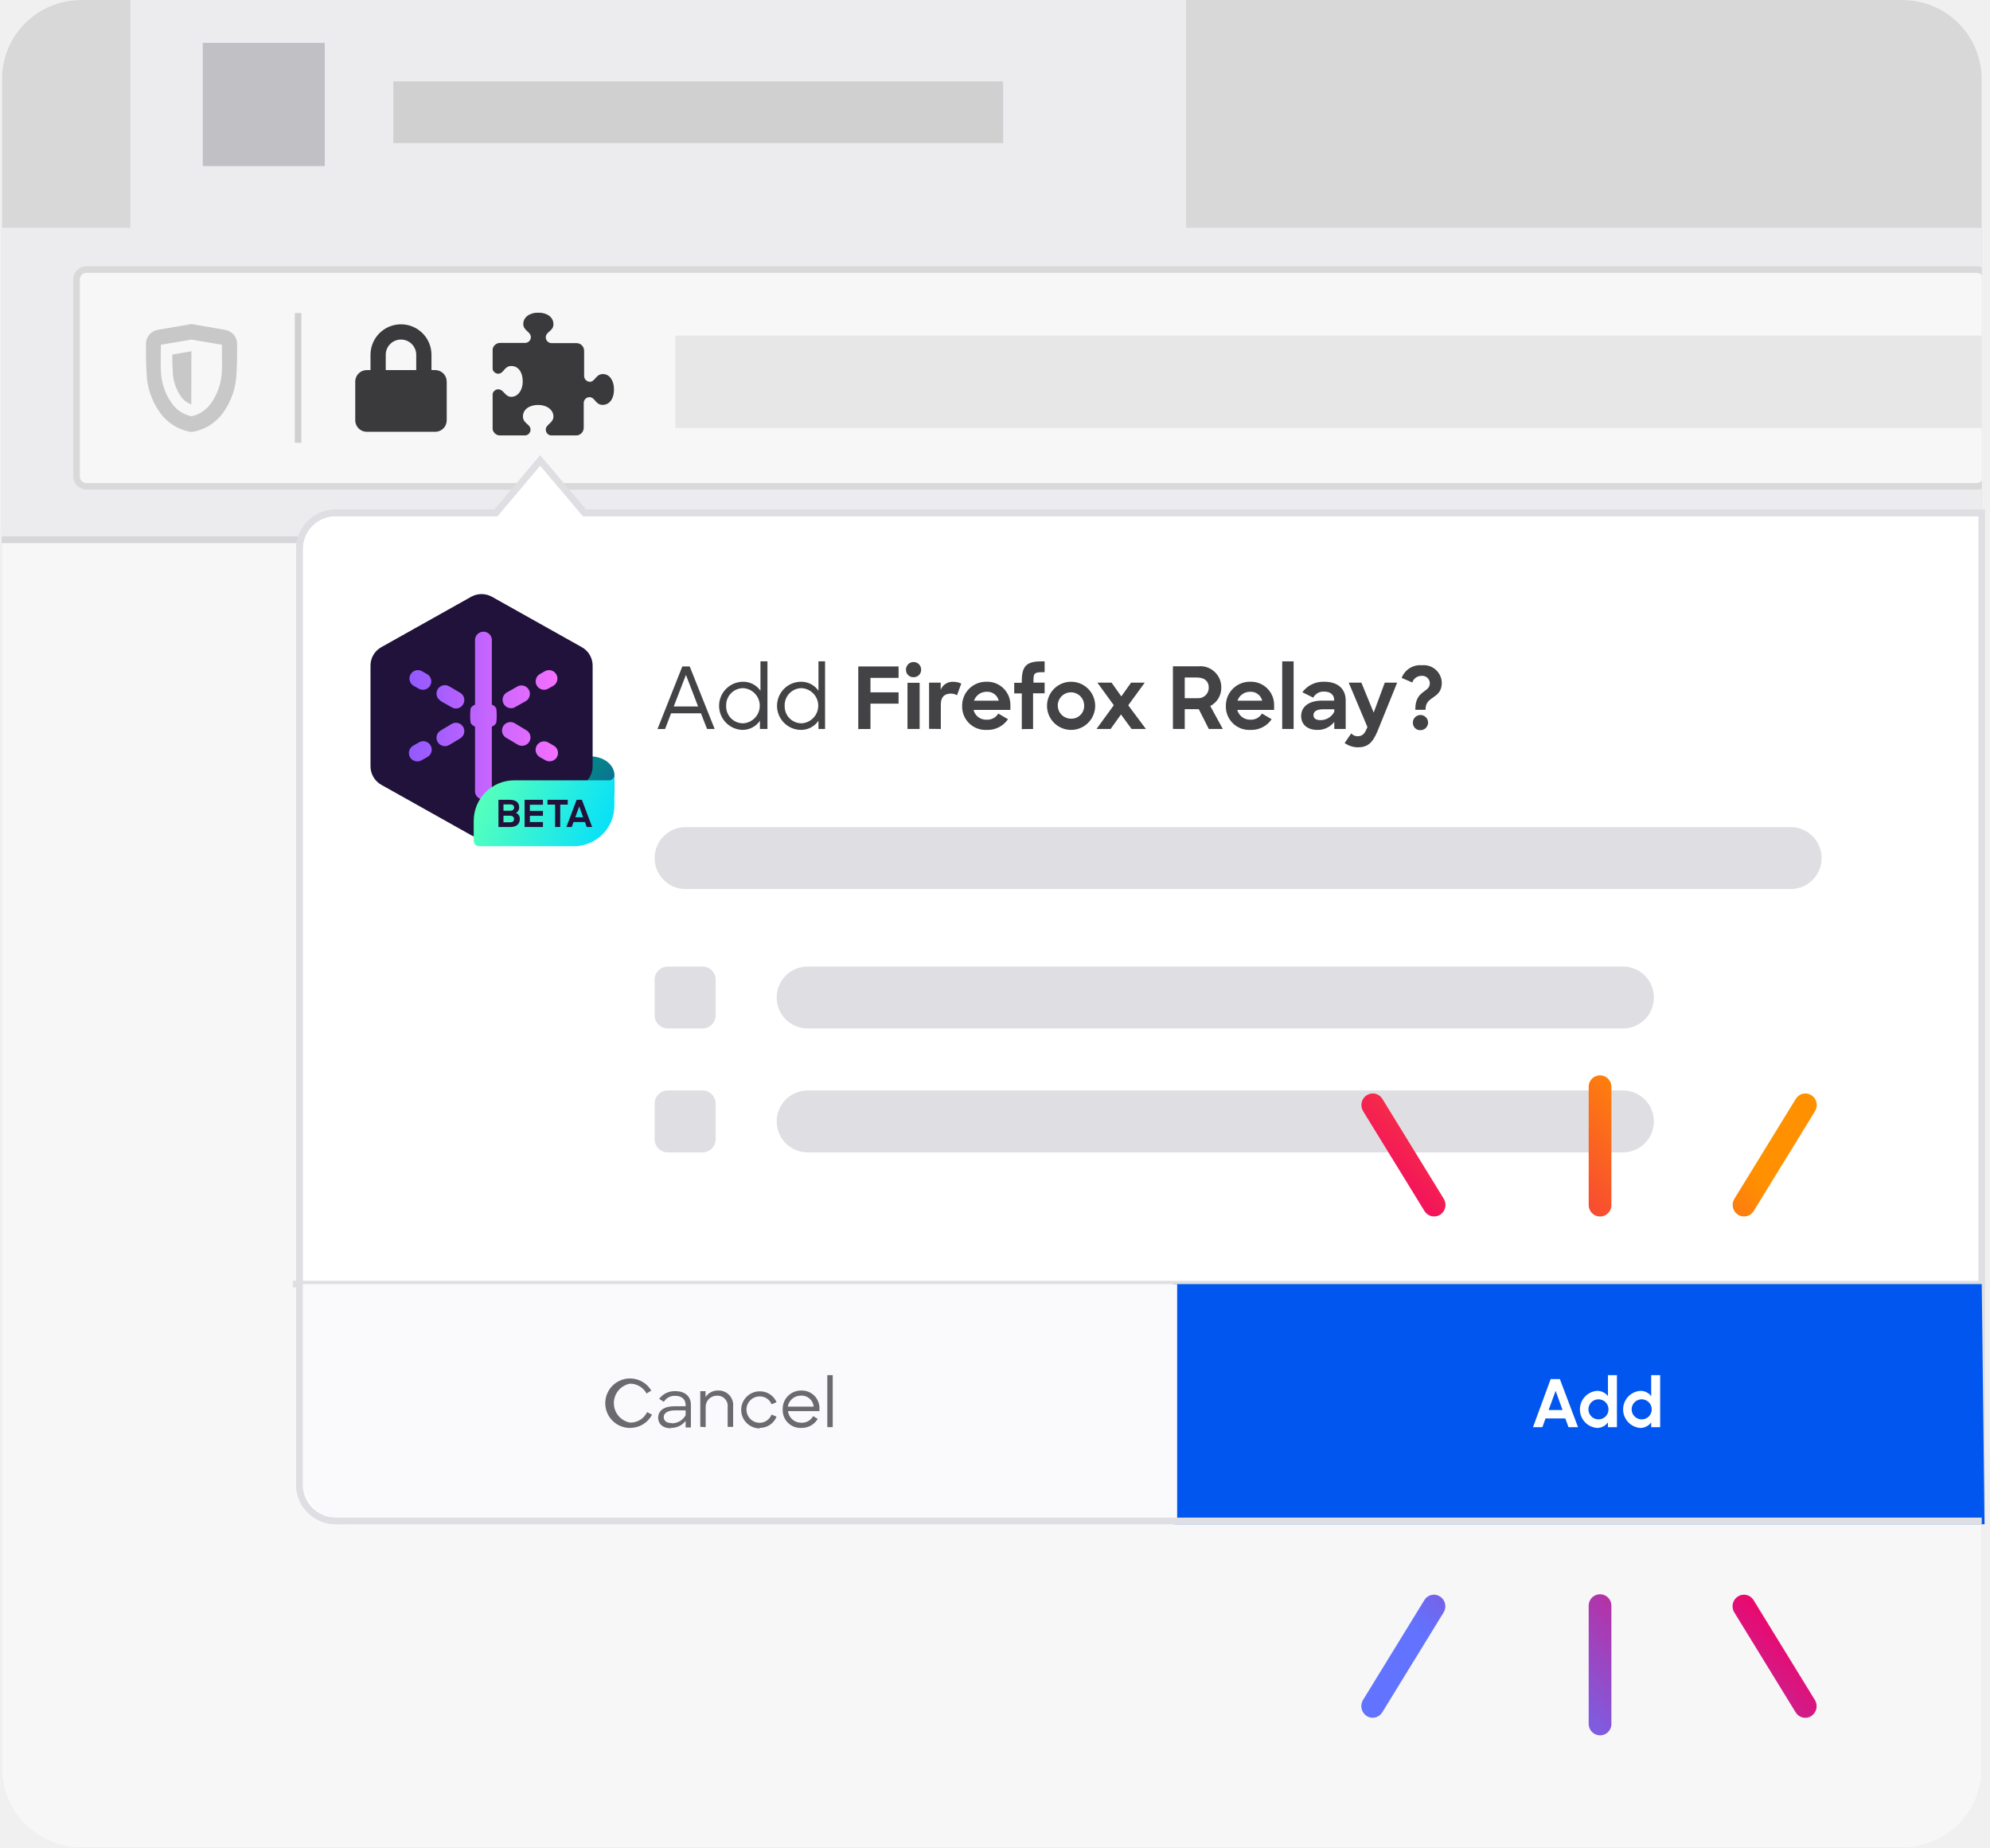
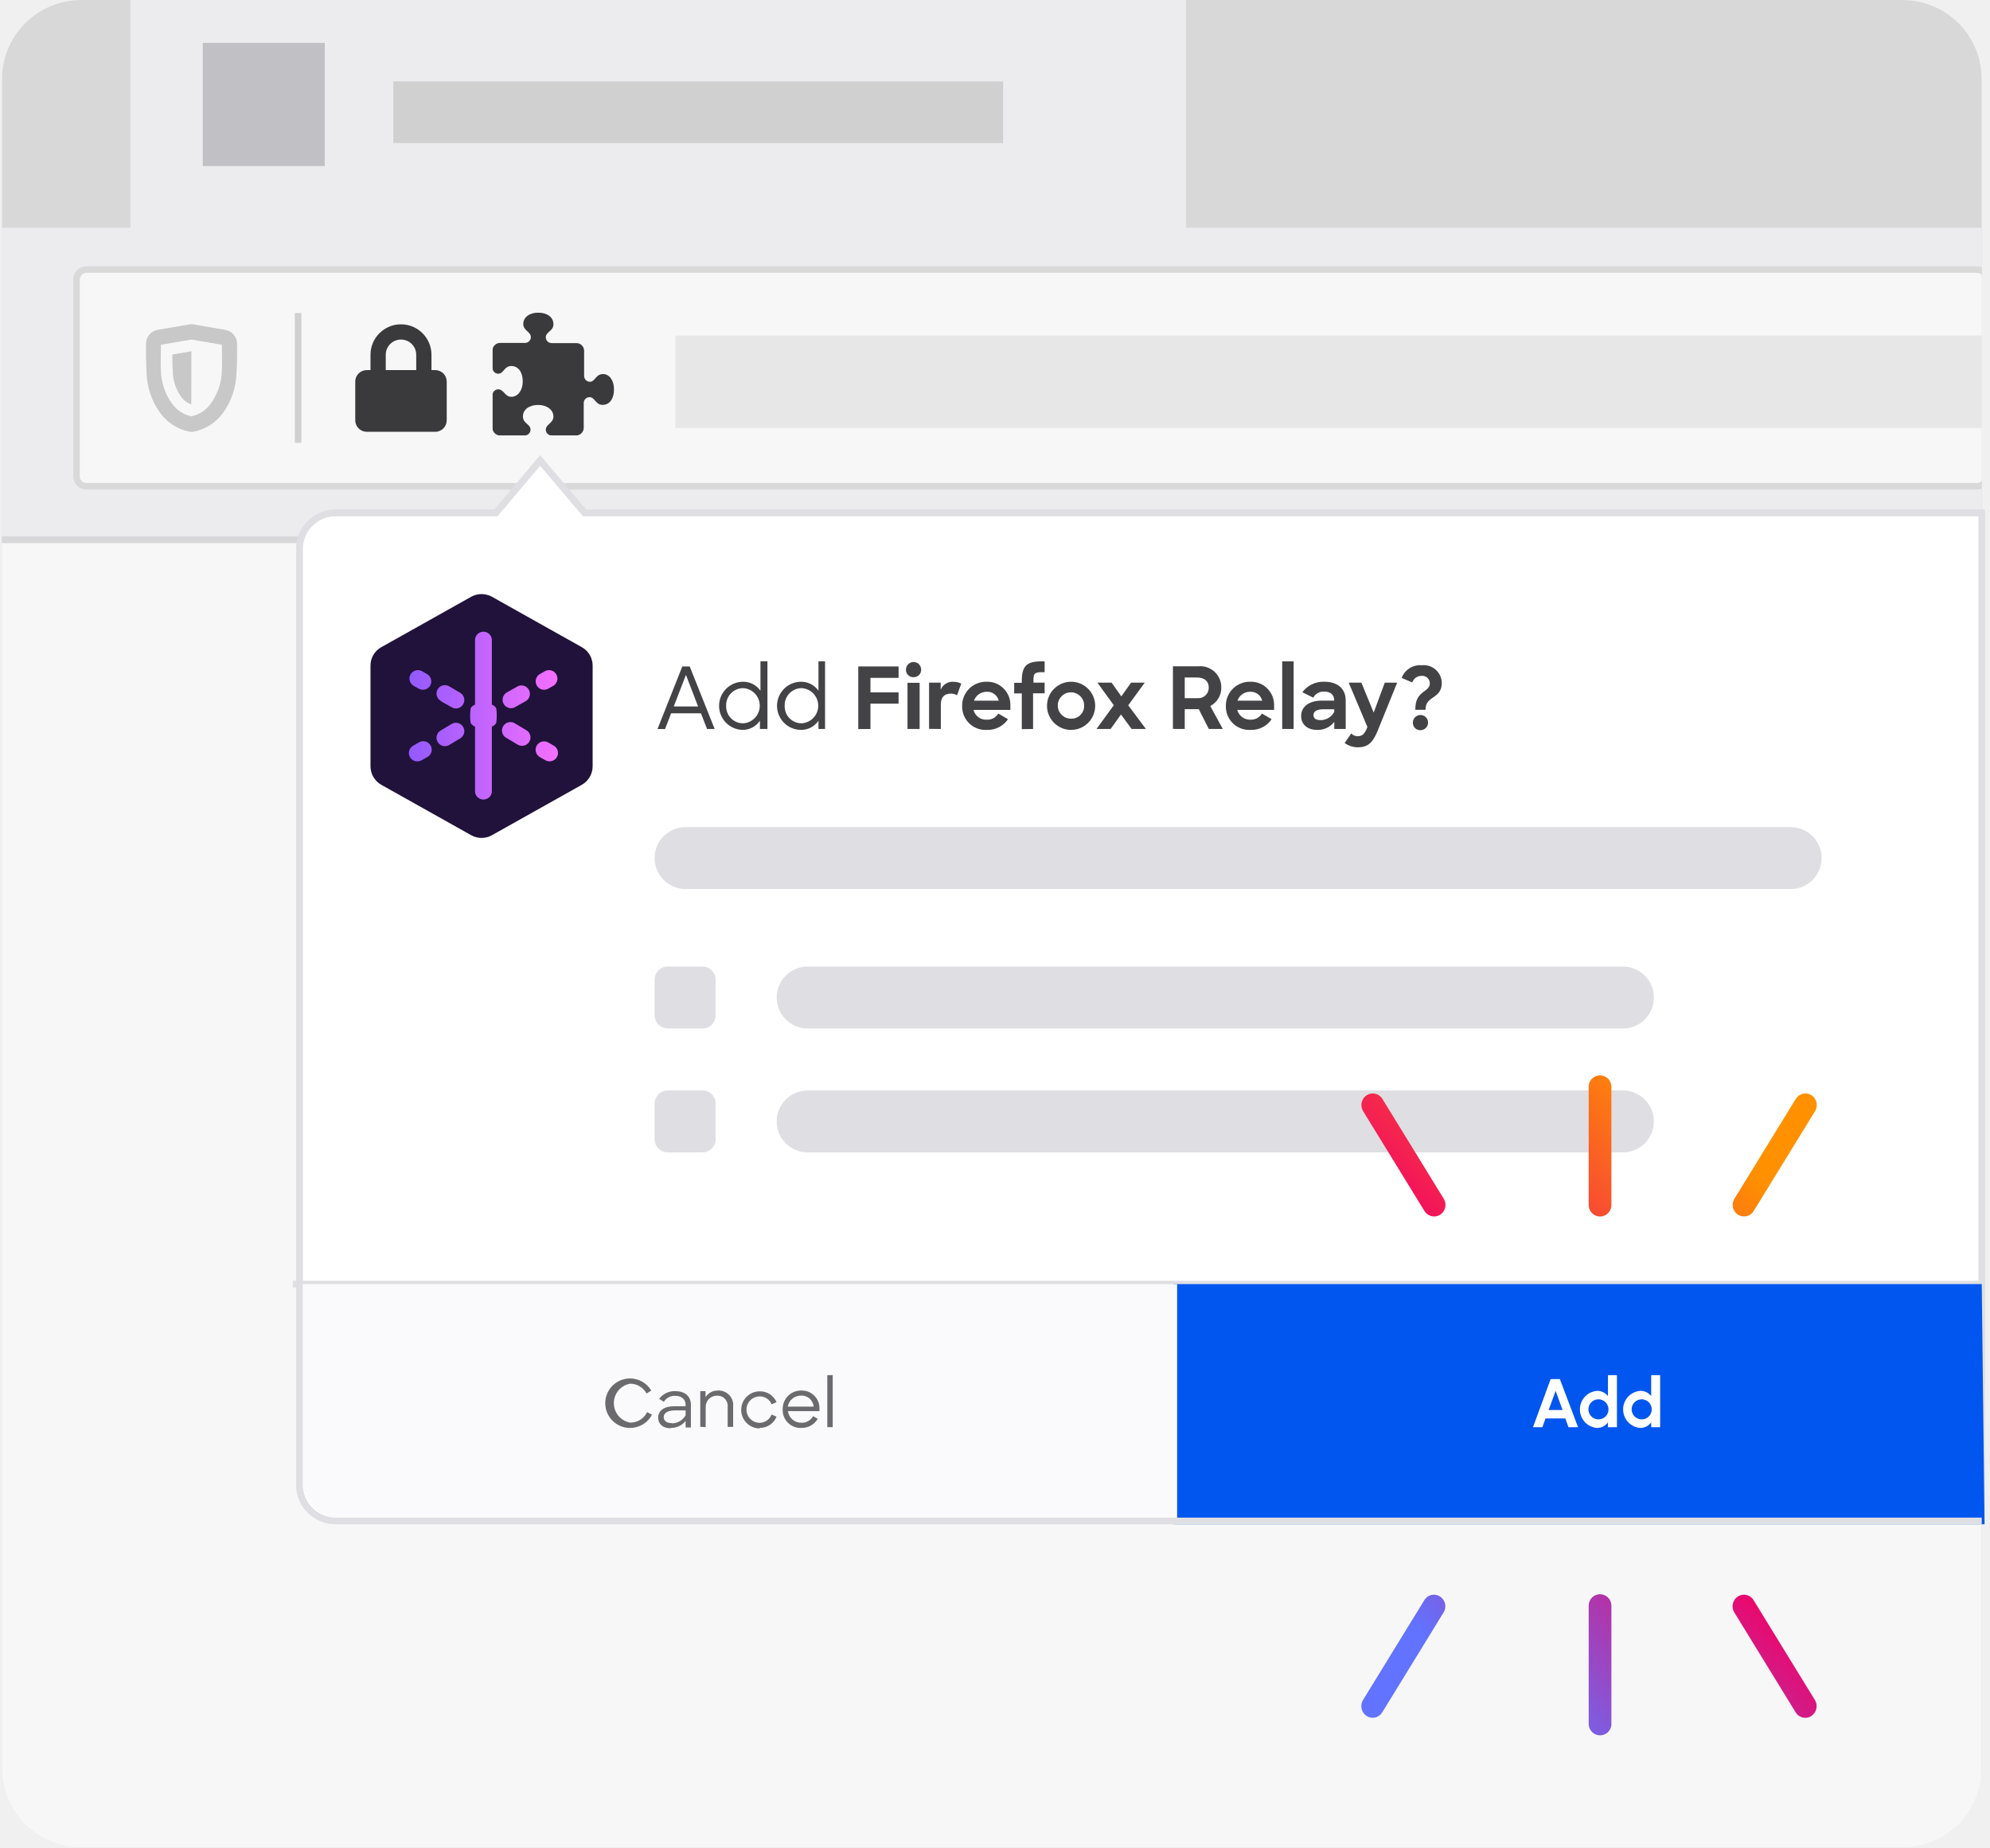
<svg xmlns="http://www.w3.org/2000/svg" xmlns:xlink="http://www.w3.org/1999/xlink" data-name="Layer 1" viewBox="0 0 301.54 280">
  <defs>
    <linearGradient id="d" x1="-523.51" y1="526.52" x2="-524.07" y2="527.34" gradientTransform="matrix(69 0 0 100 36382.01 -52480)" gradientUnits="userSpaceOnUse">
      <stop offset="0" stop-color="#ff9100" />
      <stop offset=".52" stop-color="#f10366" />
      <stop offset="1" stop-color="#6173ff" />
    </linearGradient>
    <linearGradient id="e" x1="88.55" y1="124.2" x2="83.15" y2="119.09" gradientUnits="userSpaceOnUse">
      <stop offset="0" stop-color="#054096" stop-opacity=".5" />
      <stop offset=".05" stop-color="#0f3d9c" stop-opacity=".44" />
      <stop offset=".26" stop-color="#2f35b1" stop-opacity=".25" />
      <stop offset=".47" stop-color="#462fbf" stop-opacity=".11" />
      <stop offset=".67" stop-color="#542bc8" stop-opacity=".03" />
      <stop offset=".86" stop-color="#592acb" stop-opacity="0" />
    </linearGradient>
    <linearGradient id="a" x1="61.19" y1="113.88" x2="84.98" y2="113.88" gradientUnits="userSpaceOnUse">
      <stop offset="0" stop-color="#9059ff" />
      <stop offset="1" stop-color="#f770ff" />
    </linearGradient>
    <linearGradient id="f" x1="61.19" y1="111.28" x2="84.98" y2="111.28" xlink:href="#a" />
    <linearGradient id="g" x1="61.19" y1="108.45" x2="84.98" y2="108.45" xlink:href="#a" />
    <linearGradient id="h" x1="61.19" y1="105.62" x2="84.98" y2="105.62" xlink:href="#a" />
    <linearGradient id="i" x1="61.19" y1="103.03" x2="84.98" y2="103.03" xlink:href="#a" />
    <linearGradient id="j" x1="73.83" y1="119.18" x2="93.32" y2="127.43" gradientUnits="userSpaceOnUse">
      <stop offset="0" stop-color="#54ffbd" />
      <stop offset="1" stop-color="#0df" />
    </linearGradient>
    <mask id="b" x="0" y="0" width="301.54" height="280" maskUnits="userSpaceOnUse">
      <g data-name="b">
        <rect data-name="a" width="300" height="280" rx="12" fill="#fff" transform="translate(.29)" />
      </g>
    </mask>
    <mask id="c" x="74.62" y="47.35" width="18.48" height="18.67" maskUnits="userSpaceOnUse">
      <g data-name="e">
        <path data-name="d" d="M91.08 56.69c-1.13 0-1.16 1.17-2 1.17a.89.89 0 01-.86-.88v-3.79A1.16 1.16 0 0087 52h-3.72a.88.88 0 01-.87-.87c0-.88 1.16-.91 1.16-2s-1-1.75-2.31-1.75S79 48.09 79 49.1s1.15 1.17 1.15 2a.88.88 0 01-.86.87h-3.81a1.16 1.16 0 00-1.15 1.17v2.62a.89.89 0 00.86.88c.87 0 .9-1.17 2-1.17s1.73 1 1.73 2.34-.74 2.33-1.73 2.33-1.13-1.14-2-1.14a.89.89 0 00-.86.88v5A1.17 1.17 0 0075.48 66h3.76a.89.89 0 00.86-.88c0-.87-1.15-.91-1.15-2s1-1.75 2.31-1.75 2.31.74 2.31 1.75-1.16 1.17-1.16 2a.89.89 0 00.87.88H87a1.17 1.17 0 001.16-1.17v-3.76a.89.89 0 01.86-.88c.87 0 .9 1.17 2 1.17s1.73-1 1.73-2.34-.68-2.33-1.67-2.33z" fill="#fff" fill-rule="evenodd" transform="translate(.29)" />
      </g>
    </mask>
  </defs>
  <g data-name="b">
    <rect data-name="a" x=".29" width="300" height="280" rx="12" fill="#fff" />
  </g>
  <rect data-name="a" x=".29" width="300" height="280" rx="12" fill="#d8d8d8" />
  <g mask="url(#b)">
    <path fill="#ececef" fill-rule="evenodd" d="M19.76 0h159.96v34.52h120.57v47.85H0V34.52h19.76V0z" />
    <path fill="#c1c1c5" d="M30.73 6.5h18.48v18.67H30.73z" />
    <path fill="#a6a6a6" fill-opacity=".4" fill-rule="evenodd" d="M59.6 12.34H152v9.34H59.6v-9.34z" />
    <path fill="#f7f7f8" d="M0 82.37h300.29V280H0z" />
    <path d="M299.54 40.85H13.1a1.49 1.49 0 00-1.06.44 1.46 1.46 0 00-.44 1.06V72.2a1.46 1.46 0 00.44 1.06 1.49 1.49 0 001.06.44h286.44a1.5 1.5 0 001.5-1.5V42.35a1.5 1.5 0 00-1.5-1.5z" fill="#fff" stroke="#cdcdcd" fill-rule="evenodd" opacity=".59" style="isolation:isolate" />
    <path fill="#a6a6a6" fill-opacity=".2" fill-rule="evenodd" d="M102.34 50.85h197.95v14.01H102.34V50.85z" />
    <path d="M24.38 52.25c0 1.9-.06 3.23 0 3.86a8.87 8.87 0 001.72 5.11 4.83 4.83 0 002.9 1.87 4.83 4.83 0 002.9-1.87 8.87 8.87 0 001.72-5.11c.05-.63 0-2 0-3.86L29 51.46zM29 65.45h-.13a7.18 7.18 0 01-4.58-2.85 10.77 10.77 0 01-2.08-6.17c-.09-1-.09-3.12-.09-4.32A2.15 2.15 0 0123.83 50l5.17-.89 5.16.89a2.16 2.16 0 011.77 2.13c0 1.19 0 3.35-.09 4.32a10.91 10.91 0 01-2.08 6.17 7.23 7.23 0 01-4.64 2.84zm0-12.22l-2.89.5c0 1.1 0 1.93.07 2.34a6.85 6.85 0 001.31 4.12 3.17 3.17 0 001.5 1.1z" fill="#0c0c0d" fill-opacity=".2" fill-rule="evenodd" />
    <path fill="none" stroke="#979797" stroke-linecap="square" opacity=".4" style="isolation:isolate" d="M45.17 47.94v18.67" />
    <path data-name="c" d="M65.96 56.09h-.58v-2.32a4.62 4.62 0 10-9.24 0v2.32h-.58a1.74 1.74 0 00-1.73 1.75v5.85a1.74 1.74 0 001.73 1.75h10.4a1.74 1.74 0 001.73-1.75v-5.85a1.74 1.74 0 00-1.73-1.75zm-7.51-2.32a2.31 2.31 0 114.62 0v2.32h-4.62z" fill="#0c0c0d" fill-opacity=".8" fill-rule="evenodd" />
    <path fill="none" d="M74.62 47.35H93.1v18.67H74.62z" />
    <g mask="url(#c)">
      <path fill="#0c0c0d" fill-opacity=".8" d="M74.62 47.35H93.1v18.67H74.62z" />
    </g>
    <path fill="none" stroke="#979797" stroke-linecap="square" opacity=".25" style="isolation:isolate" d="M.58 81.78h299.71" />
  </g>
  <path d="M300.29 77.72H88.56l-6.71-7.94-6.7 7.94H50.87a5.5 5.5 0 00-5.5 5.5V225a5.5 5.5 0 005.5 5.5h249.42z" fill="#fff" stroke="#dfdfe3" fill-rule="evenodd" />
  <rect x="99.19" y="125.35" width="176.84" height="9.39" rx="4.7" fill="#dfdfe3" />
  <path d="M122.38 146.48h123.53a4.69 4.69 0 014.7 4.69 4.69 4.69 0 01-4.7 4.7H122.38a4.69 4.69 0 01-4.69-4.7 4.69 4.69 0 014.69-4.69zm0 18.78h123.53a4.69 4.69 0 014.7 4.7 4.69 4.69 0 01-4.7 4.69H122.38a4.69 4.69 0 01-4.69-4.65 4.69 4.69 0 014.69-4.74z" fill="#dfdfe3" fill-rule="evenodd" />
  <rect x="99.19" y="146.48" width="9.25" height="9.39" rx="2" fill="#dfdfe3" />
  <rect x="99.19" y="165.26" width="9.25" height="9.39" rx="2" fill="#dfdfe3" />
  <path fill="none" stroke="#dfdfe3" stroke-linecap="square" d="M44.87 194.61h255.42" />
  <path d="M300.71 231H177.79v-36.39h122.5" fill="#0056ee" fill-rule="evenodd" />
  <path d="M178.37 194.61H45.45V223a8 8 0 008 8h124.92z" fill="#fafafc" fill-rule="evenodd" />
  <path d="M95.48 216.4a3.7 3.7 0 003.32-2l-.74-.39a2.81 2.81 0 01-2.59 1.59 3 3 0 010-5.9 2.83 2.83 0 012.5 1.49l.72-.44a3.75 3.75 0 10-3.22 5.66zm6.17 0a2.74 2.74 0 002.24-1.06v1h.8v-3.44c0-1.22-.83-2.07-2.37-2.07a2.92 2.92 0 00-2.44 1.17l.71.45a1.91 1.91 0 011.72-.91c1 0 1.58.55 1.58 1.37v.21h-1.71c-1.51 0-2.45.64-2.45 1.75 0 .87.63 1.59 1.92 1.59zm.15-.72c-.85 0-1.23-.4-1.23-.93s.53-1 1.65-1h1.67v.74a2.38 2.38 0 01-2.09 1.22zm5.13.61v-3a1.69 1.69 0 011.7-1.77 1.55 1.55 0 011.63 1.73v3h.83v-3.08a2.2 2.2 0 00-2.3-2.43 2.16 2.16 0 00-1.88 1v-.9h-.8v5.4zm8.17.11a2.7 2.7 0 002.57-1.7l-.76-.32a1.93 1.93 0 01-1.8 1.25 2 2 0 01-2-2 2 2 0 012-2 1.91 1.91 0 011.81 1.2l.75-.33a2.72 2.72 0 00-2.55-1.64 2.81 2.81 0 100 5.62zm6.3 0a2.77 2.77 0 002.51-1.37l-.7-.41a1.93 1.93 0 01-1.81 1 2 2 0 01-2-1.76h4.77v-.37a2.66 2.66 0 00-2.75-2.75 2.77 2.77 0 00-2.82 2.83 2.7 2.7 0 002.8 2.84zm1.88-3.22h-3.91a2 2 0 012-1.67 1.82 1.82 0 011.92 1.68zm2.9 3.11v-7.88h-.82v7.88z" fill="#6b6b6f" />
  <path d="M100.78 110.48l.91-2.38h4.52l.93 2.38h1.15l-3.78-9.48h-1.12l-3.76 9.49zm5-3.41h-3.69l1.85-4.79zm6.75 3.55a3.18 3.18 0 002.62-1.39v1.25h1.14v-10.26h-1.06v4.46a3.17 3.17 0 00-2.62-1.36 3.65 3.65 0 000 7.3zm.09-1a2.56 2.56 0 01-2.59-2.66 2.59 2.59 0 012.59-2.67 2.67 2.67 0 010 5.33zm8.77 1a3.18 3.18 0 002.63-1.39v1.25h1v-10.26h-1v4.46a3.18 3.18 0 00-2.63-1.36 3.65 3.65 0 000 7.3zm.09-1a2.56 2.56 0 01-2.58-2.66 2.58 2.58 0 012.58-2.67 2.67 2.67 0 010 5.33zm10.42.86v-3.84h4.26v-1.71h-4.26v-2.2h4.26V101h-6.11v9.49zm6.52-7.85a1.11 1.11 0 001.16-1.15 1.15 1.15 0 10-2.3 0 1.1 1.1 0 001.17 1.15zm.93 7.85v-7h-1.84v7zm3.21 0v-3.71c0-1.18.59-1.65 1.52-1.65a1.64 1.64 0 01.93.25l.65-1.77a2.67 2.67 0 00-1.18-.27 1.93 1.93 0 00-1.94 1.21v-1.08h-1.76v7zm6.94.14a3.72 3.72 0 003.24-1.62l-1.47-.86a1.92 1.92 0 01-1.75.93 1.94 1.94 0 01-2-1.48h5.58v-.67a3.5 3.5 0 00-3.63-3.6 3.62 3.62 0 00-3.68 3.66 3.54 3.54 0 003.74 3.64zm1.81-4.43h-3.72a2 2 0 011.9-1.35 1.78 1.78 0 011.85 1.35zm5.23 4.29v-5.41h1.75v-1.61h-1.69v-.34c0-1.07.15-1.25 1.4-1.25h.29v-1.64h-.46c-2.29 0-3 .71-3 3v.25h-1.15v1.61h1.15v5.41zm5.82.14a3.65 3.65 0 10-3.71-3.65 3.65 3.65 0 003.74 3.65zm0-1.7a2 2 0 111.92-2 1.93 1.93 0 01-1.88 2zm5.93 1.56l1.57-2.2 1.61 2.2h2.17l-2.68-3.59 2.5-3.43h-2.07l-1.48 2.08-1.47-2.08h-2.15l2.48 3.42-2.62 3.6zm11.23 0v-3h2.13l1.52 3h2.12l-1.9-3.48a3.09 3.09 0 001.67-2.81 3.18 3.18 0 00-3.49-3.21h-3.84v9.49zm1.87-4.67h-1.87v-3.13h1.87c1.17 0 1.77.6 1.77 1.53a1.58 1.58 0 01-1.73 1.6zm8.06 4.81a3.7 3.7 0 003.24-1.62l-1.47-.86a1.91 1.91 0 01-1.74.93 2 2 0 01-2-1.48h5.58v-.67a3.5 3.5 0 00-3.63-3.6 3.62 3.62 0 00-3.68 3.66 3.54 3.54 0 003.74 3.64zm1.81-4.43h-3.75a2 2 0 011.9-1.35 1.78 1.78 0 011.85 1.35zm4.76 4.29v-10.25h-1.73v10.25zm3.58.14a3.12 3.12 0 002.58-1.22v1.08h1.73v-4.32c0-1.77-1.19-2.84-3.25-2.84a3.94 3.94 0 00-3.32 1.59l1.65.82a1.76 1.76 0 011.65-.92c1 0 1.52.52 1.52 1.27v.1h-1.84c-1.95 0-3.16.89-3.16 2.35 0 1.23.91 2.09 2.44 2.09zm.52-1.48c-.74 0-1.09-.26-1.09-.77s.43-.88 1.5-.88h1.65v.38a2.32 2.32 0 01-2.02 1.27zm5.59 4.12c1.49 0 2.24-.61 3-2.4l3-7.4h-1.88l-1.68 4.54-1.86-4.54h-1.92l2.83 6.72-.12.29c-.35.83-.74 1.11-1.38 1.11a1.27 1.27 0 01-.95-.43l-1 1.46a3.51 3.51 0 002 .65zm10.3-5.69v-.09c0-2.07 2.46-1.5 2.46-4a2.73 2.73 0 00-3-2.66 3 3 0 00-3.08 1.92l1.61.69a1.46 1.46 0 011.4-1 1.14 1.14 0 011.26 1.11c0 1.47-2.2 1-2.2 3.94v.09zm-.78 3.09a1.15 1.15 0 10-1.14-1.14 1.1 1.1 0 001.2 1.14z" fill="#434346" />
  <path d="M233.71 216.3l.48-1.33h3l.48 1.33h1.45l-2.76-7.3h-1.39l-2.68 7.3zm3.06-2.61h-2.11l1.06-2.9zm5.19 2.72a2 2 0 001.69-.85v.74h1.36v-7.89h-1.36v3.18a2 2 0 00-1.67-.8 2.82 2.82 0 000 5.62zm.27-1.3a1.52 1.52 0 111.5-1.52 1.5 1.5 0 01-1.5 1.52zm6.28 1.3a2 2 0 001.69-.85v.74h1.36v-7.89h-1.36v3.18a2 2 0 00-1.67-.8 2.82 2.82 0 000 5.62zm.27-1.3a1.52 1.52 0 111.5-1.52 1.5 1.5 0 01-1.5 1.52z" fill="#fff" />
  <path d="M300.29 77.72H88.56l-6.71-7.94-6.7 7.94H50.87a5.5 5.5 0 00-5.5 5.5V225a5.5 5.5 0 005.5 5.5h249.42" fill="none" stroke="#dfdfe3" fill-rule="evenodd" />
  <path d="M242.17 184.37a1.74 1.74 0 001.71-1.59v-18a1.72 1.72 0 00-3.44-.17v18a1.74 1.74 0 001.73 1.76zm20.9-.27a1.71 1.71 0 002.37-.56l9.3-15.14.08-.15a1.77 1.77 0 00-.63-2.27 1.7 1.7 0 00-2.37.56l-9.3 15.14-.08.15a1.77 1.77 0 00.63 2.27zm-45.14 0a1.77 1.77 0 00.63-2.27l-.08-.15-9.3-15.14a1.7 1.7 0 00-2.37-.56 1.77 1.77 0 00-.63 2.27l.08.15 9.3 15.14a1.71 1.71 0 002.37.56zm24.24 78.9a1.73 1.73 0 001.71-1.58v-18a1.72 1.72 0 00-3.44-.17v18a1.73 1.73 0 001.73 1.75zm32-2.93a1.78 1.78 0 00.63-2.27l-.08-.15-9.3-15.15a1.69 1.69 0 00-2.37-.55 1.77 1.77 0 00-.63 2.27l.08.14 9.3 15.15a1.7 1.7 0 002.39.56zm-67.38 0a1.7 1.7 0 002.37-.56l9.3-15.15.08-.14a1.77 1.77 0 00-.63-2.27 1.69 1.69 0 00-2.37.55l-9.3 15.15-.08.15a1.78 1.78 0 00.65 2.27z" transform="translate(.29)" fill="url(#d)" />
-   <path d="M89.29 114.62H73.65a.83.83 0 00-.83.83V118a6.66 6.66 0 006.65 6.66h8.64a5 5 0 005-5v-2.18c-.01-1.3-1.26-2.86-3.82-2.86z" fill="#008787" />
-   <path d="M89 114.62H73.36a.83.83 0 00-.83.83V118a6.66 6.66 0 006.65 6.66h8.64a5 5 0 005-5v-2.18c-.01-1.3-1.26-2.86-3.82-2.86z" transform="translate(.29)" fill="url(#e)" opacity=".9" />
  <path d="M88.16 98.08l-13.62-7.64a3.25 3.25 0 00-3.14 0l-13.62 7.64a3.19 3.19 0 00-1.64 2.79v15.27a3.22 3.22 0 001.64 2.8l13.62 7.64a3.21 3.21 0 003.14 0l13.62-7.64a3.22 3.22 0 001.64-2.8v-15.27a3.19 3.19 0 00-1.64-2.79z" fill="#20123a" />
  <path d="M63.16 112.53l-.84.48a1.27 1.27 0 00.63 2.38 1.28 1.28 0 00.63-.16l.83-.47a1.28 1.28 0 10-1.25-2.23z" transform="translate(.29)" fill="url(#a)" />
  <path d="M68.17 109.7l-1.67 1a1.27 1.27 0 001.25 2.22l1.67-1a1.27 1.27 0 00-1.25-2.22z" transform="translate(.29)" fill="url(#f)" />
  <path d="M74.91 107.35a1.23 1.23 0 00-.67-.56v-9.66a1.28 1.28 0 10-2.55 0v9.66a1.3 1.3 0 00-.67.56 8.68 8.68 0 000 2.2 1.28 1.28 0 00.67.57v9.66a1.28 1.28 0 102.55 0v-9.66a1.21 1.21 0 00.67-.57 8.68 8.68 0 000-2.2z" transform="translate(.29)" fill="url(#g)" />
  <path d="M78.18 104l-1.67.94a1.28 1.28 0 00.63 2.39 1.19 1.19 0 00.63-.17l1.67-.94a1.28 1.28 0 00-1.26-2.22z" transform="translate(.29)" fill="url(#h)" />
  <path d="M82.15 104.54a1.32 1.32 0 00.63-.17l.83-.47a1.28 1.28 0 00-1.26-2.22l-.83.47a1.28 1.28 0 00.63 2.39z" transform="translate(.29)" fill="url(#i)" />
  <path d="M83.61 113l-.83-.48a1.28 1.28 0 00-1.26 2.23l.83.47a1.31 1.31 0 00.63.16 1.27 1.27 0 00.63-2.38z" transform="translate(.29)" fill="url(#a)" />
  <path d="M79.44 110.65l-1.67-1a1.28 1.28 0 10-1.26 2.22l1.67 1a1.31 1.31 0 00.63.16 1.27 1.27 0 00.63-2.38z" transform="translate(.29)" fill="url(#f)" />
  <path d="M66.5 106.26l1.67.94a1.16 1.16 0 00.62.17 1.25 1.25 0 001.11-.65 1.27 1.27 0 00-.48-1.74l-1.67-.98a1.27 1.27 0 10-1.25 2.22z" transform="translate(.29)" fill="url(#h)" />
  <path d="M64.41 102.15l-.83-.47a1.28 1.28 0 00-1.26 2.22l.84.47a1.29 1.29 0 00.62.17 1.3 1.3 0 001.12-.65 1.28 1.28 0 00-.49-1.74z" transform="translate(.29)" fill="url(#i)" />
-   <path d="M92 118.26H77.63a6.14 6.14 0 00-6.14 6.15v3a.84.84 0 00.83.84h14.34a6.15 6.15 0 006.15-6.15v-4.67a.83.83 0 01-.81.83z" transform="translate(.29)" fill="url(#j)" />
-   <path d="M78.19 123.2a.92.92 0 00.48-.84c0-.74-.51-1.15-1.43-1.15h-1.71v4.13h1.76c.92 0 1.48-.41 1.48-1.23a.94.94 0 00-.58-.91zm-1.9-1.29h1c.41 0 .61.18.61.47s-.18.49-.6.49h-1.01zm.94 2.71h-.94v-1h.91c.5 0 .69.19.69.51s-.19.49-.6.49zm2.26.72h2.78v-.76h-1.98v-.94h1.98v-.75h-1.98v-.93h1.98v-.75h-2.78v4.13zm6.54-4.13h-3.07v.73h1.15v3.4h.78v-3.4h1.14v-.73zm2.14 0h-.79l-1.56 4.13h.82l.27-.76h1.73l.27.76h.82zm-1 2.65l.6-1.64.59 1.64z" fill="#20123a" />
</svg>
